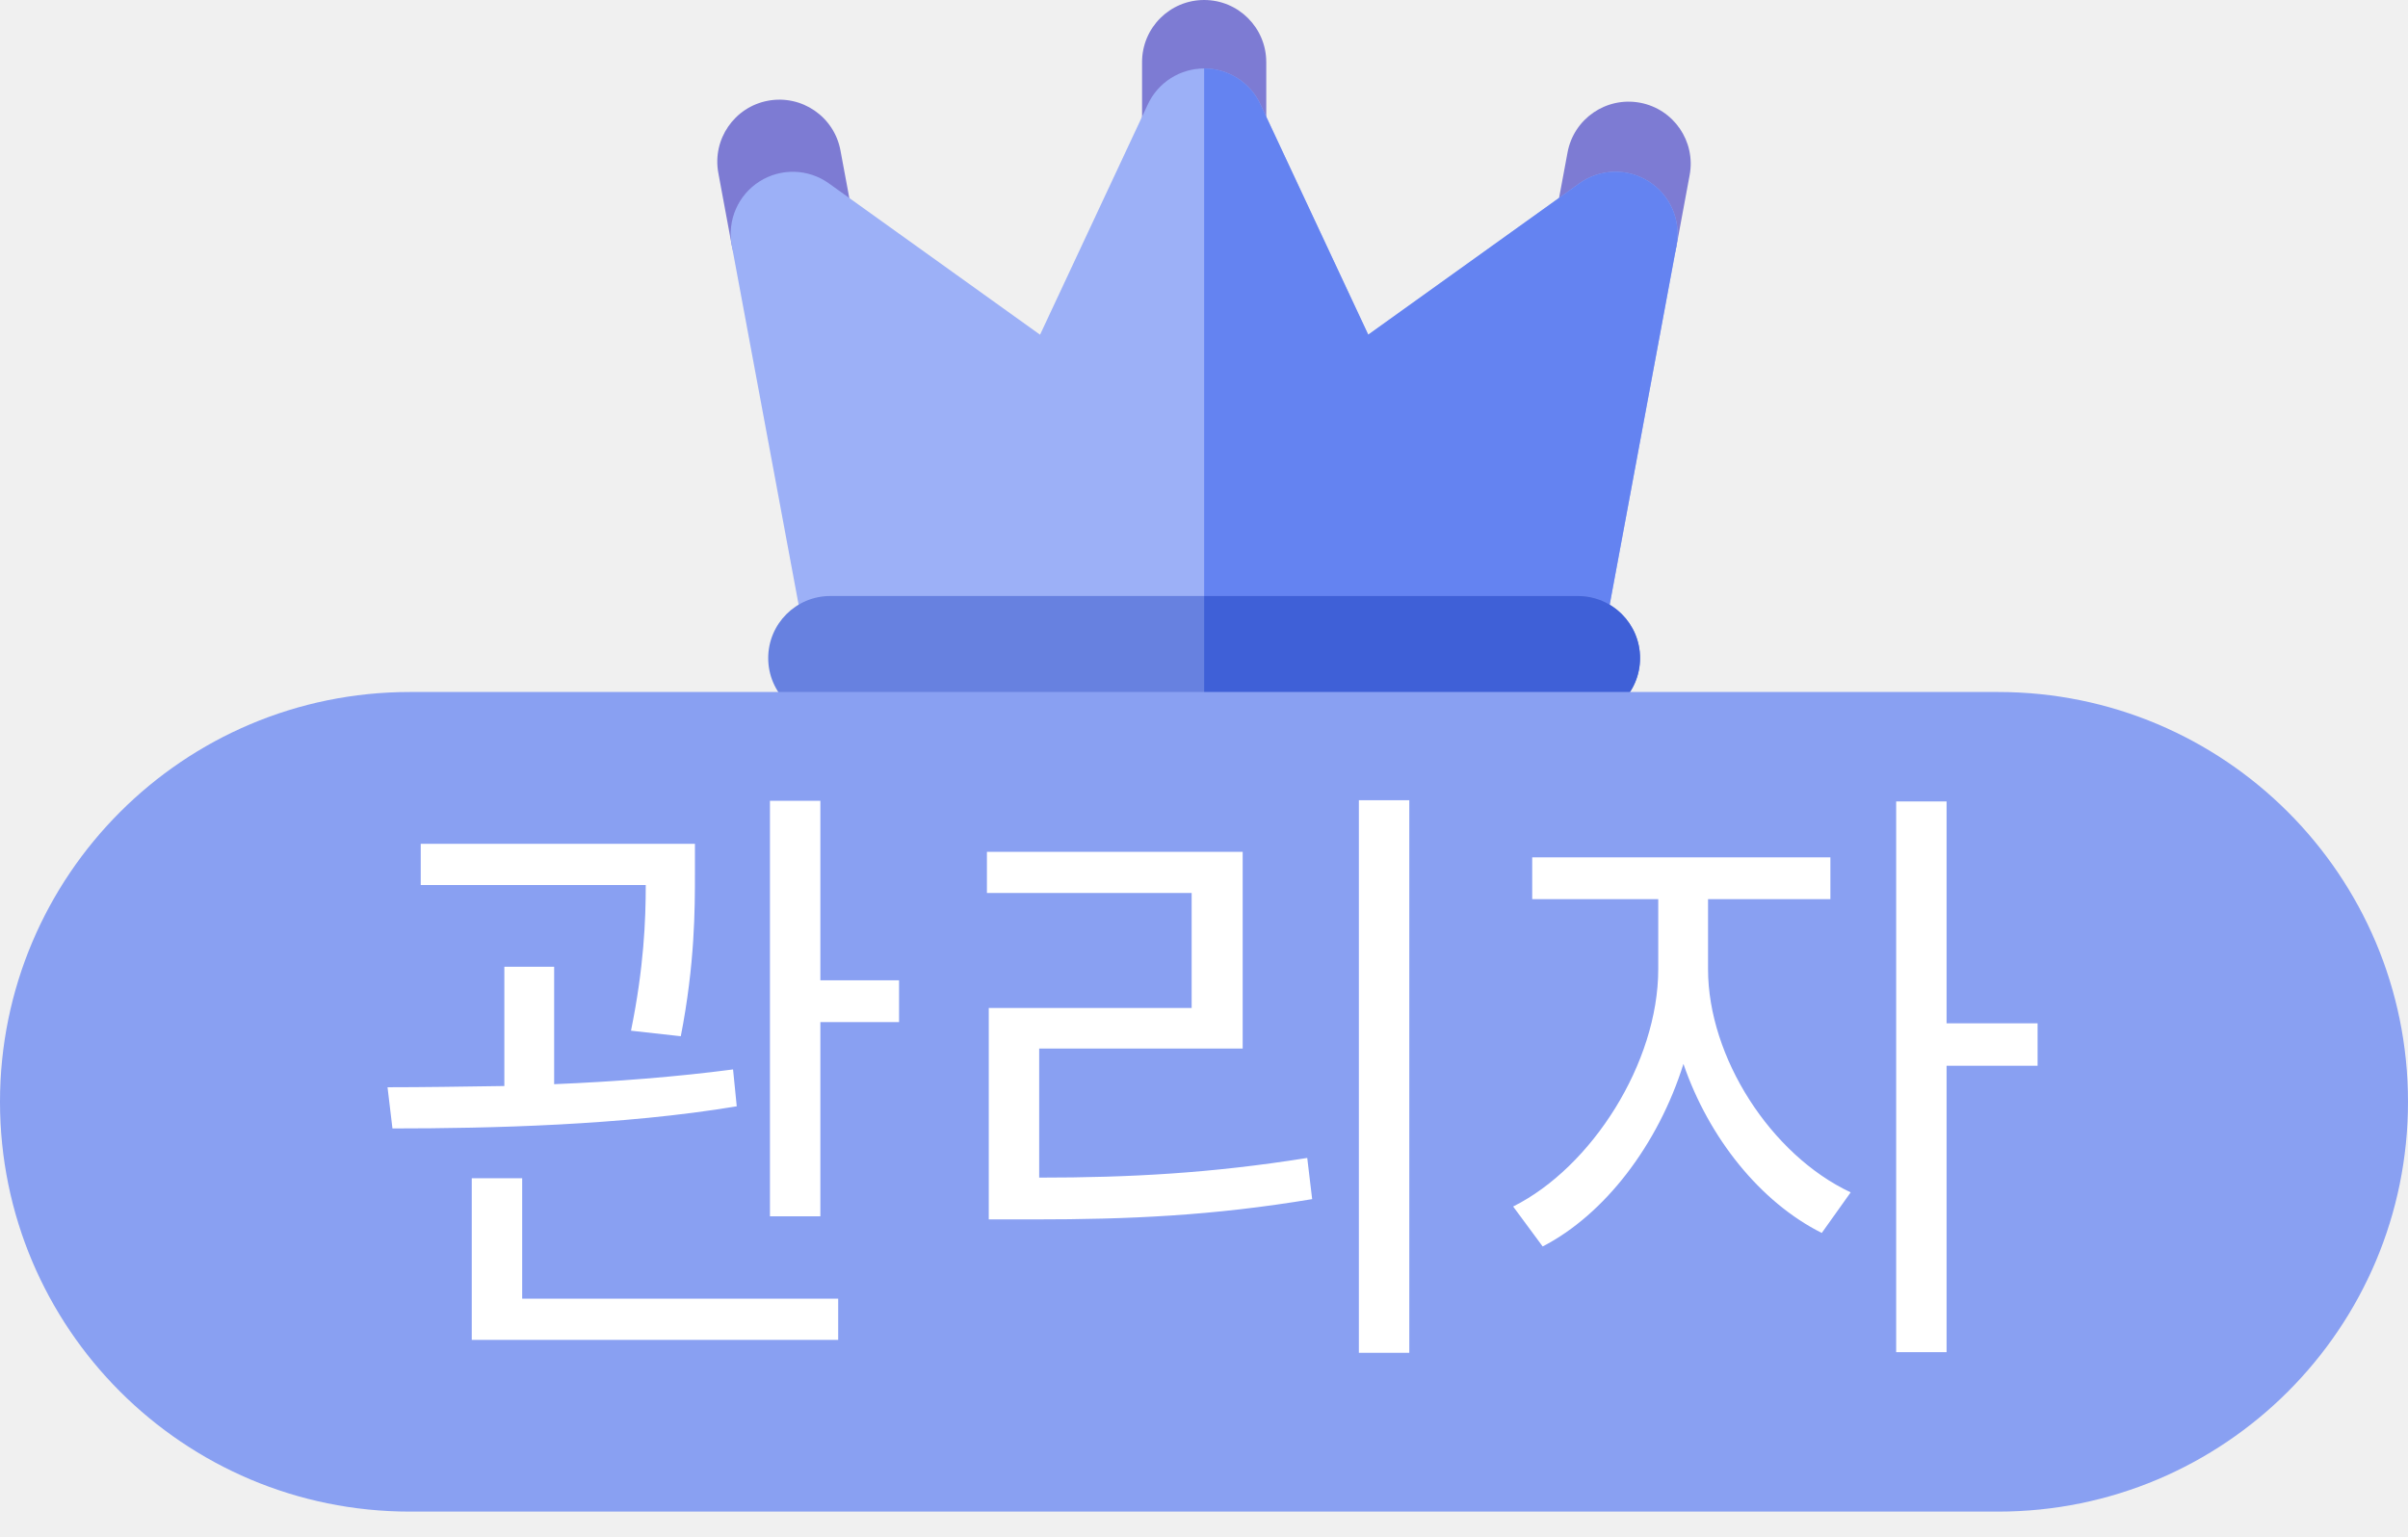
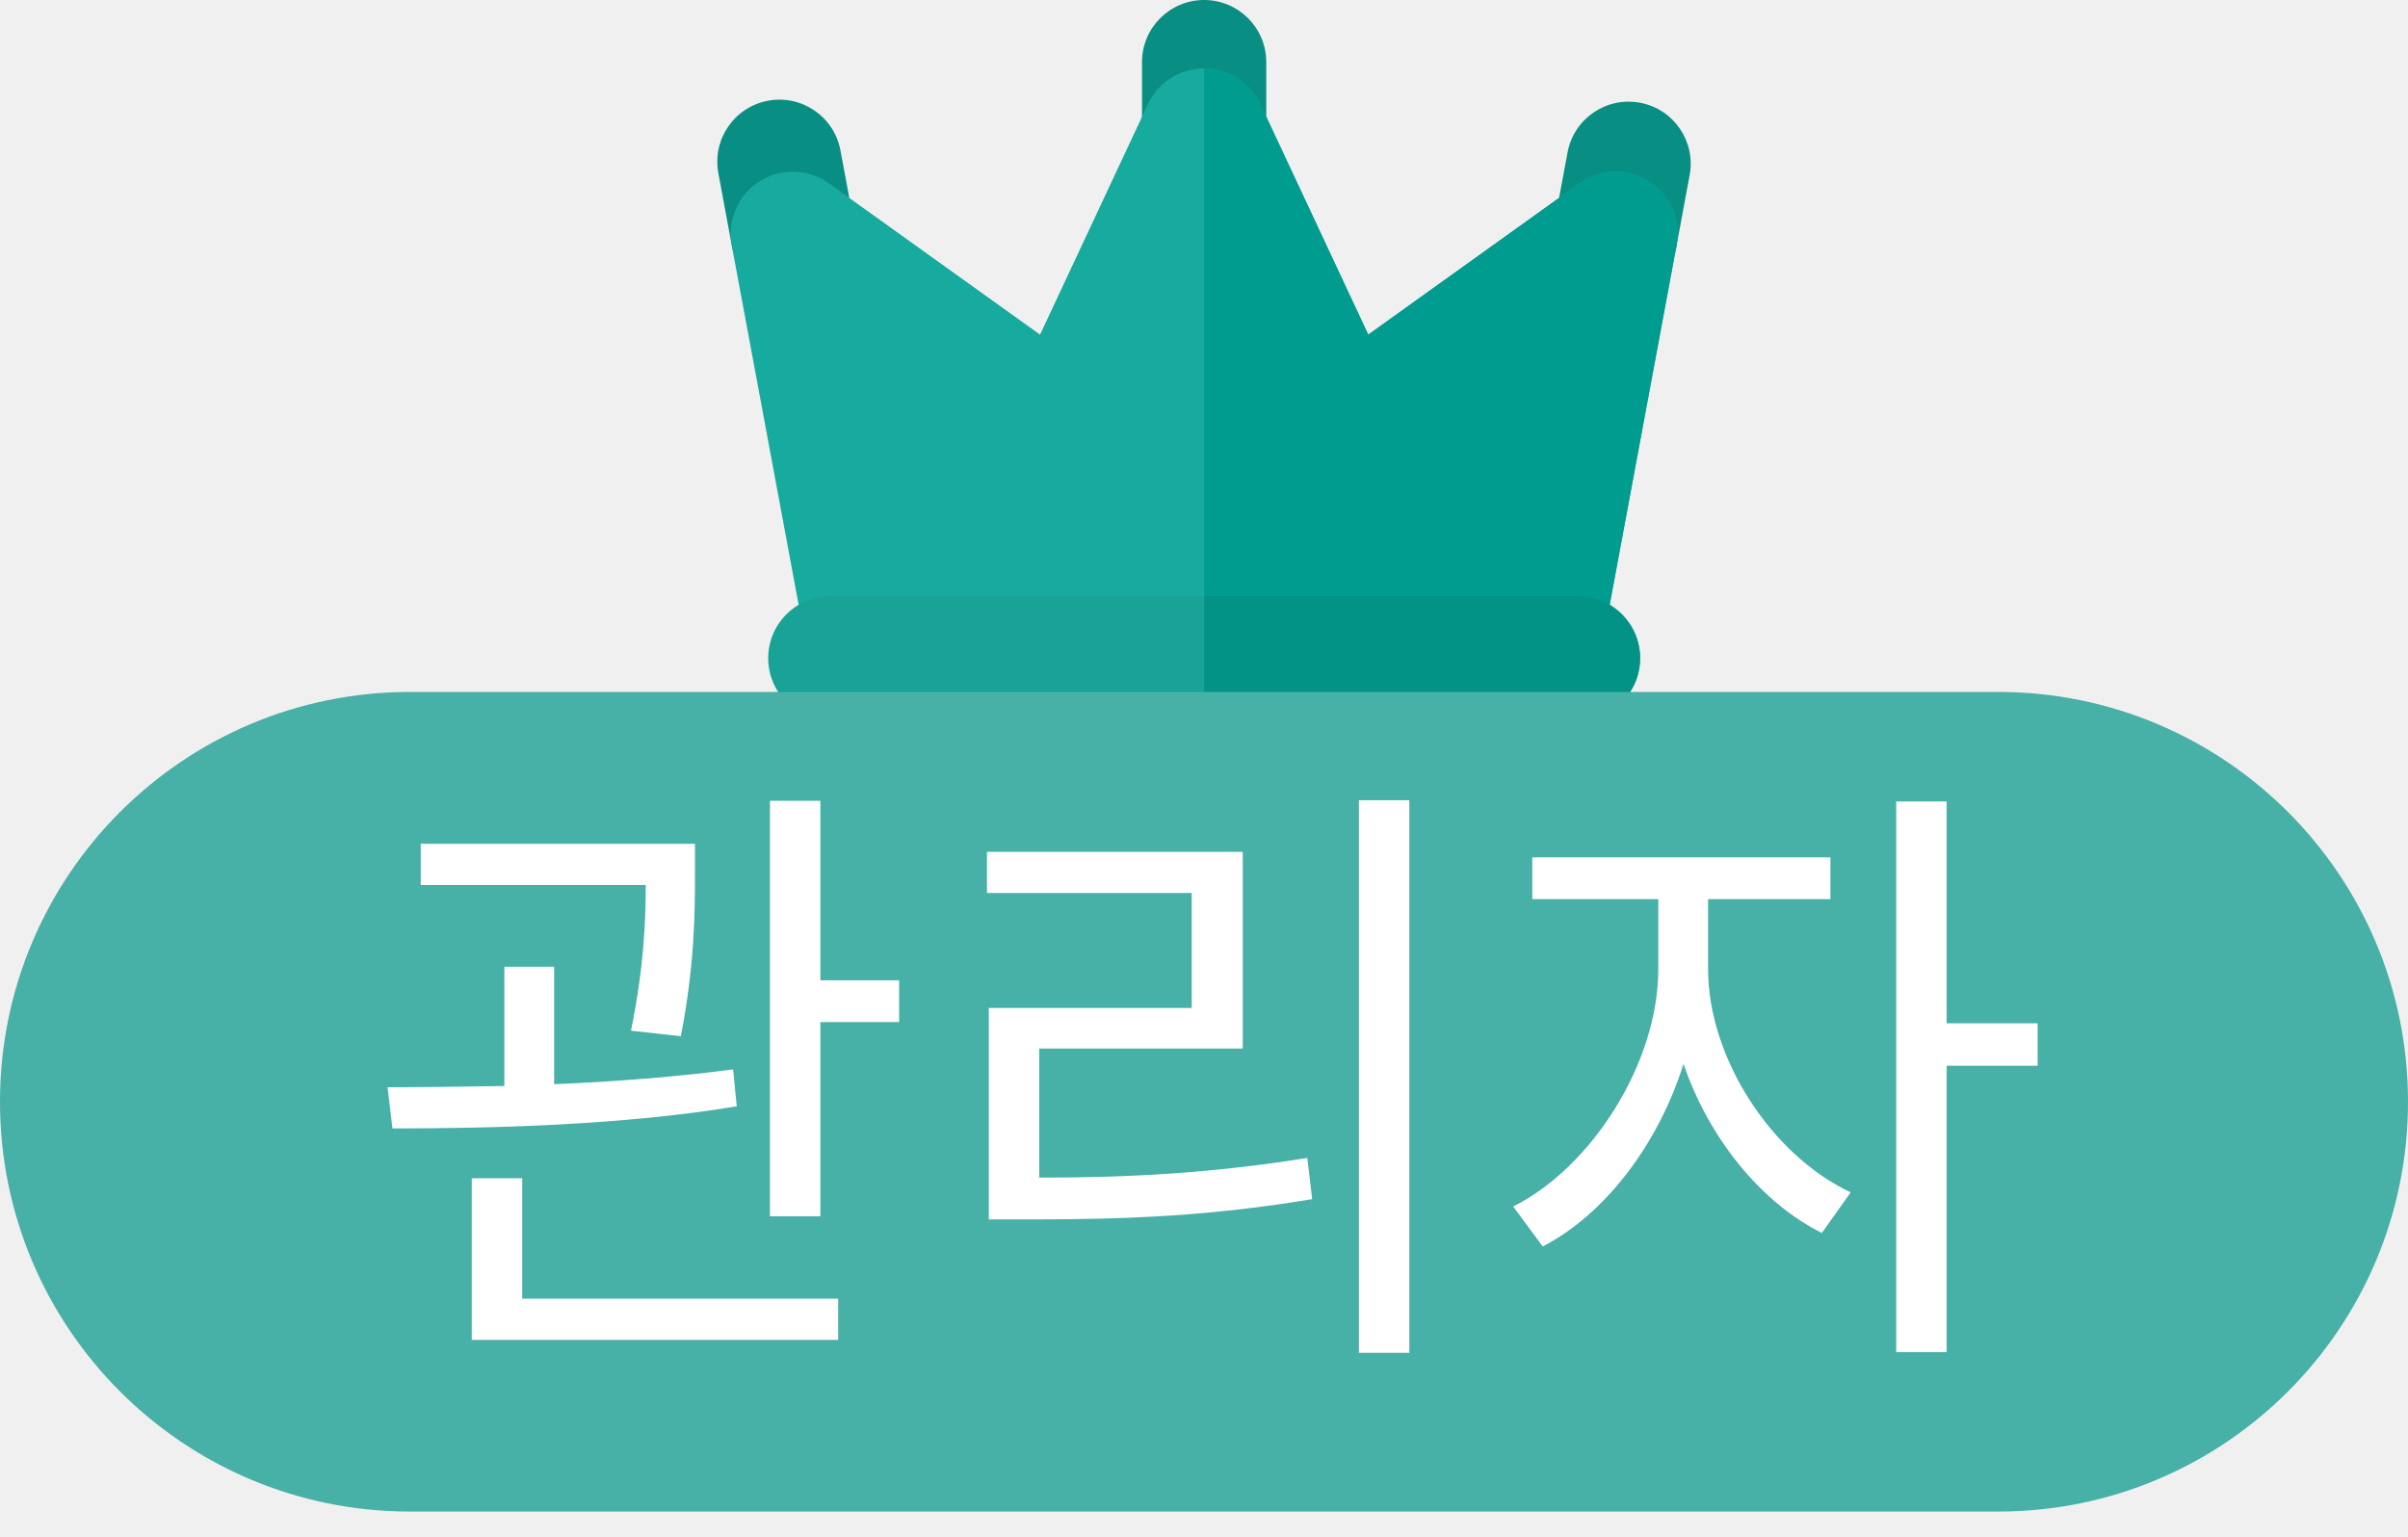
<svg xmlns="http://www.w3.org/2000/svg" width="47" height="30" viewBox="0 0 47 30" fill="none">
-   <path d="M23.503 3.76C22.833 3.76 22.291 3.218 22.291 2.548V1.212C22.291 0.543 22.833 0 23.503 0C24.172 0 24.715 0.543 24.715 1.212V2.548C24.715 3.218 24.172 3.76 23.503 3.76Z" fill="#7D7BD3" />
-   <path d="M15.473 5.777C14.9 5.777 14.391 5.369 14.282 4.786L14.021 3.379C13.898 2.721 14.333 2.088 14.991 1.966C15.649 1.844 16.282 2.278 16.404 2.936L16.666 4.342C16.788 5.001 16.354 5.633 15.696 5.756C15.621 5.77 15.546 5.777 15.473 5.777V5.777Z" fill="#7D7BD3" />
-   <path d="M31.527 5.816C31.454 5.816 31.379 5.809 31.304 5.795C30.646 5.672 30.212 5.04 30.334 4.381L30.596 2.975C30.718 2.317 31.351 1.883 32.009 2.005C32.667 2.127 33.102 2.76 32.979 3.418L32.718 4.825C32.609 5.408 32.1 5.816 31.527 5.816Z" fill="#7D7BD3" />
-   <path d="M29.991 14.061H17.015C16.43 14.061 15.93 13.645 15.823 13.07L14.282 4.788C14.192 4.301 14.406 3.808 14.823 3.543C15.241 3.277 15.778 3.292 16.18 3.581L20.3 6.534L22.405 2.035C22.604 1.609 23.032 1.337 23.503 1.337C23.973 1.337 24.401 1.609 24.601 2.035L26.705 6.534L30.825 3.581C31.227 3.292 31.764 3.277 32.182 3.543C32.6 3.808 32.814 4.301 32.723 4.788L31.183 13.07C31.076 13.645 30.575 14.061 29.991 14.061Z" fill="#9CB0F7" />
-   <path d="M32.182 3.542C31.765 3.276 31.228 3.291 30.825 3.58L26.706 6.533L24.601 2.034C24.401 1.608 23.974 1.336 23.503 1.336V14.06H29.991C30.575 14.06 31.076 13.644 31.183 13.07L32.724 4.787C32.814 4.3 32.6 3.807 32.182 3.542Z" fill="#6483F1" />
-   <path d="M30.799 14.059H16.206C15.537 14.059 14.994 13.517 14.994 12.847C14.994 12.178 15.537 11.635 16.206 11.635H30.799C31.469 11.635 32.011 12.178 32.011 12.847C32.011 13.517 31.469 14.059 30.799 14.059Z" fill="#6781E0" />
-   <path d="M30.799 11.636H23.503V14.06H30.799C31.469 14.06 32.011 13.518 32.011 12.848C32.011 12.178 31.469 11.636 30.799 11.636Z" fill="#3F60D7" />
-   <rect y="13.509" width="47" height="16" rx="8" fill="#89A0F2" />
-   <path d="M13.288 20.229C13.564 18.813 13.564 17.745 13.564 17.037V16.473H8.212V17.277H12.604C12.604 17.961 12.568 18.885 12.316 20.121L13.288 20.229ZM14.308 20.877C13.216 21.021 11.992 21.117 10.816 21.165V18.873H9.844V21.201C9.028 21.213 8.248 21.225 7.564 21.225L7.66 22.029C9.568 22.029 12.148 21.969 14.38 21.597L14.308 20.877ZM10.192 23.001H9.208V26.157H16.36V25.353H10.192V23.001ZM16.012 19.137V15.633H15.028V23.745H16.012V19.953H17.548V19.137H16.012ZM20.283 20.469H24.255V16.629H19.263V17.433H23.259V19.677H19.299V23.805H20.187C22.035 23.805 23.667 23.733 25.611 23.409L25.515 22.605C23.631 22.905 22.047 22.989 20.283 22.989V20.469ZM26.523 15.621V26.409H27.507V15.621H26.523ZM33.338 17.553H35.726V16.737H29.906V17.553H32.366V18.921C32.366 20.745 31.07 22.785 29.534 23.553L30.11 24.333C31.322 23.709 32.366 22.341 32.858 20.769C33.35 22.209 34.358 23.469 35.558 24.069L36.122 23.277C34.562 22.545 33.338 20.637 33.338 18.921V17.553ZM39.77 19.977H37.994V15.645H37.01V26.397H37.994V20.805H39.77V19.977Z" fill="white" />
+   <g clip-path="url(#clip0_265_39)">
+     <path d="M23.502 3.76C22.833 3.76 22.29 3.218 22.29 2.548V1.212C22.29 0.543 22.833 0 23.502 0C24.172 0 24.715 0.543 24.715 1.212V2.548C24.715 3.218 24.172 3.76 23.502 3.76Z" fill="#098E83" />
+     <path d="M15.473 5.777C14.9 5.777 14.391 5.369 14.282 4.786L14.021 3.379C13.898 2.721 14.333 2.088 14.991 1.966C15.649 1.844 16.282 2.278 16.404 2.936L16.666 4.342C16.788 5.001 16.354 5.633 15.696 5.756C15.621 5.77 15.546 5.777 15.473 5.777Z" fill="#098E83" />
+     <path d="M31.527 5.816C31.454 5.816 31.379 5.809 31.304 5.795C30.646 5.672 30.212 5.04 30.334 4.381L30.596 2.975C30.718 2.317 31.351 1.883 32.009 2.005C32.667 2.127 33.102 2.76 32.979 3.418L32.718 4.825C32.609 5.408 32.1 5.816 31.527 5.816Z" fill="#098E83" />
+     <path d="M29.991 14.06H17.015C16.431 14.06 15.93 13.644 15.823 13.069L14.282 4.787C14.192 4.3 14.406 3.807 14.823 3.542C15.241 3.276 15.778 3.291 16.18 3.58L20.3 6.533L22.405 2.034C22.604 1.608 23.032 1.336 23.503 1.336C23.973 1.336 24.401 1.608 24.601 2.034L26.706 6.533L30.825 3.58C31.228 3.291 31.765 3.276 32.182 3.542C32.6 3.807 32.814 4.3 32.723 4.787L31.183 13.069C31.076 13.644 30.575 14.06 29.991 14.06Z" fill="#17AB9F" />
+     <path d="M32.182 3.542C31.765 3.276 31.228 3.291 30.825 3.58L26.706 6.533L24.601 2.034C24.401 1.608 23.974 1.336 23.503 1.336V14.06H29.991C30.575 14.06 31.076 13.644 31.183 13.07L32.724 4.787C32.814 4.3 32.6 3.807 32.182 3.542Z" fill="#009C8F" />
+     <path d="M30.799 14.061H16.206C15.537 14.061 14.994 13.518 14.994 12.849C14.994 12.179 15.537 11.637 16.206 11.637H30.799C31.469 11.637 32.012 12.179 32.012 12.849C32.012 13.518 31.469 14.061 30.799 14.061Z" fill="#19A296" />
+     <path d="M30.799 11.637H23.503V14.061H30.799C31.469 14.061 32.012 13.518 32.012 12.849C32.012 12.18 31.469 11.637 30.799 11.637Z" fill="#029286" />
+     <path d="M39 13.508H8C3.582 13.508 0 17.09 0 21.508C0 25.926 3.582 29.508 8 29.508H39C43.418 29.508 47 25.926 47 21.508C47 17.09 43.418 13.508 39 13.508Z" fill="#47B0A7" />
+     <path d="M13.289 20.229C13.565 18.813 13.565 17.745 13.565 17.037V16.473H8.212V17.277H12.604C12.604 17.961 12.569 18.885 12.316 20.121L13.289 20.229ZM14.309 20.877C13.216 21.021 11.992 21.117 10.816 21.165V18.873H9.844V21.201C9.028 21.213 8.248 21.225 7.564 21.225L7.66 22.029C9.568 22.029 12.149 21.969 14.38 21.597L14.309 20.877ZM10.193 23.001H9.208V26.157H16.36V25.353H10.193V23.001ZM16.012 19.137V15.633H15.028V23.745H16.012V19.953H17.549V19.137H16.012ZM20.284 20.469H24.256V16.629H19.264V17.433H23.26V19.677H19.3V23.805H20.188C22.036 23.805 23.668 23.733 25.612 23.409L25.516 22.605C23.632 22.905 22.048 22.989 20.284 22.989V20.469ZM26.524 15.621V26.409H27.508V15.621H26.524ZM33.339 17.553H35.727V16.737H29.907V17.553H32.367V18.921C32.367 20.745 31.071 22.785 29.535 23.553L30.111 24.333C31.323 23.709 32.367 22.341 32.859 20.769C33.351 22.209 34.359 23.469 35.559 24.069L36.123 23.277C34.563 22.545 33.339 20.637 33.339 18.921V17.553ZM39.771 19.977H37.995V15.645H37.011V26.397H37.995V20.805H39.771V19.977Z" fill="white" />
+   </g>
+   <defs>
+     <clipPath id="clip0_265_39">
+       <rect width="47" height="30" fill="white" />
+     </clipPath>
+   </defs>
</svg>
